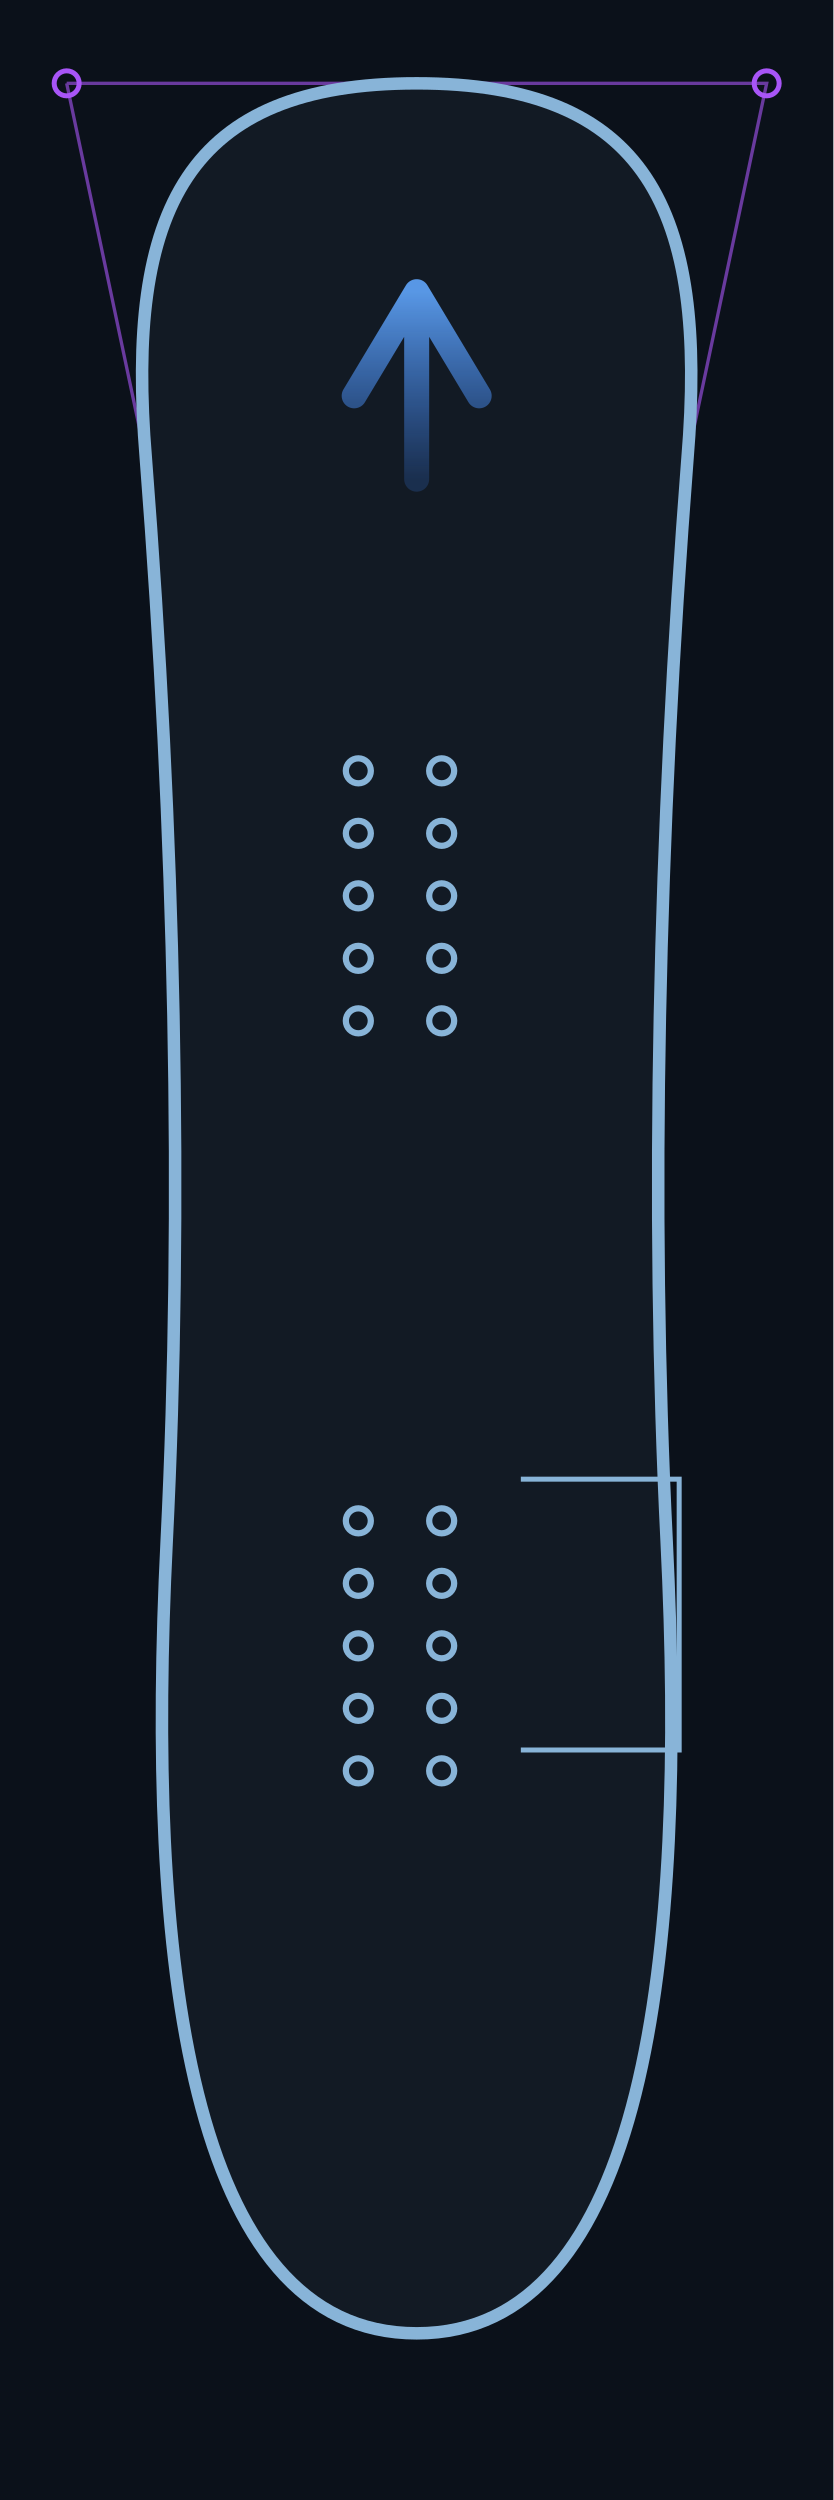
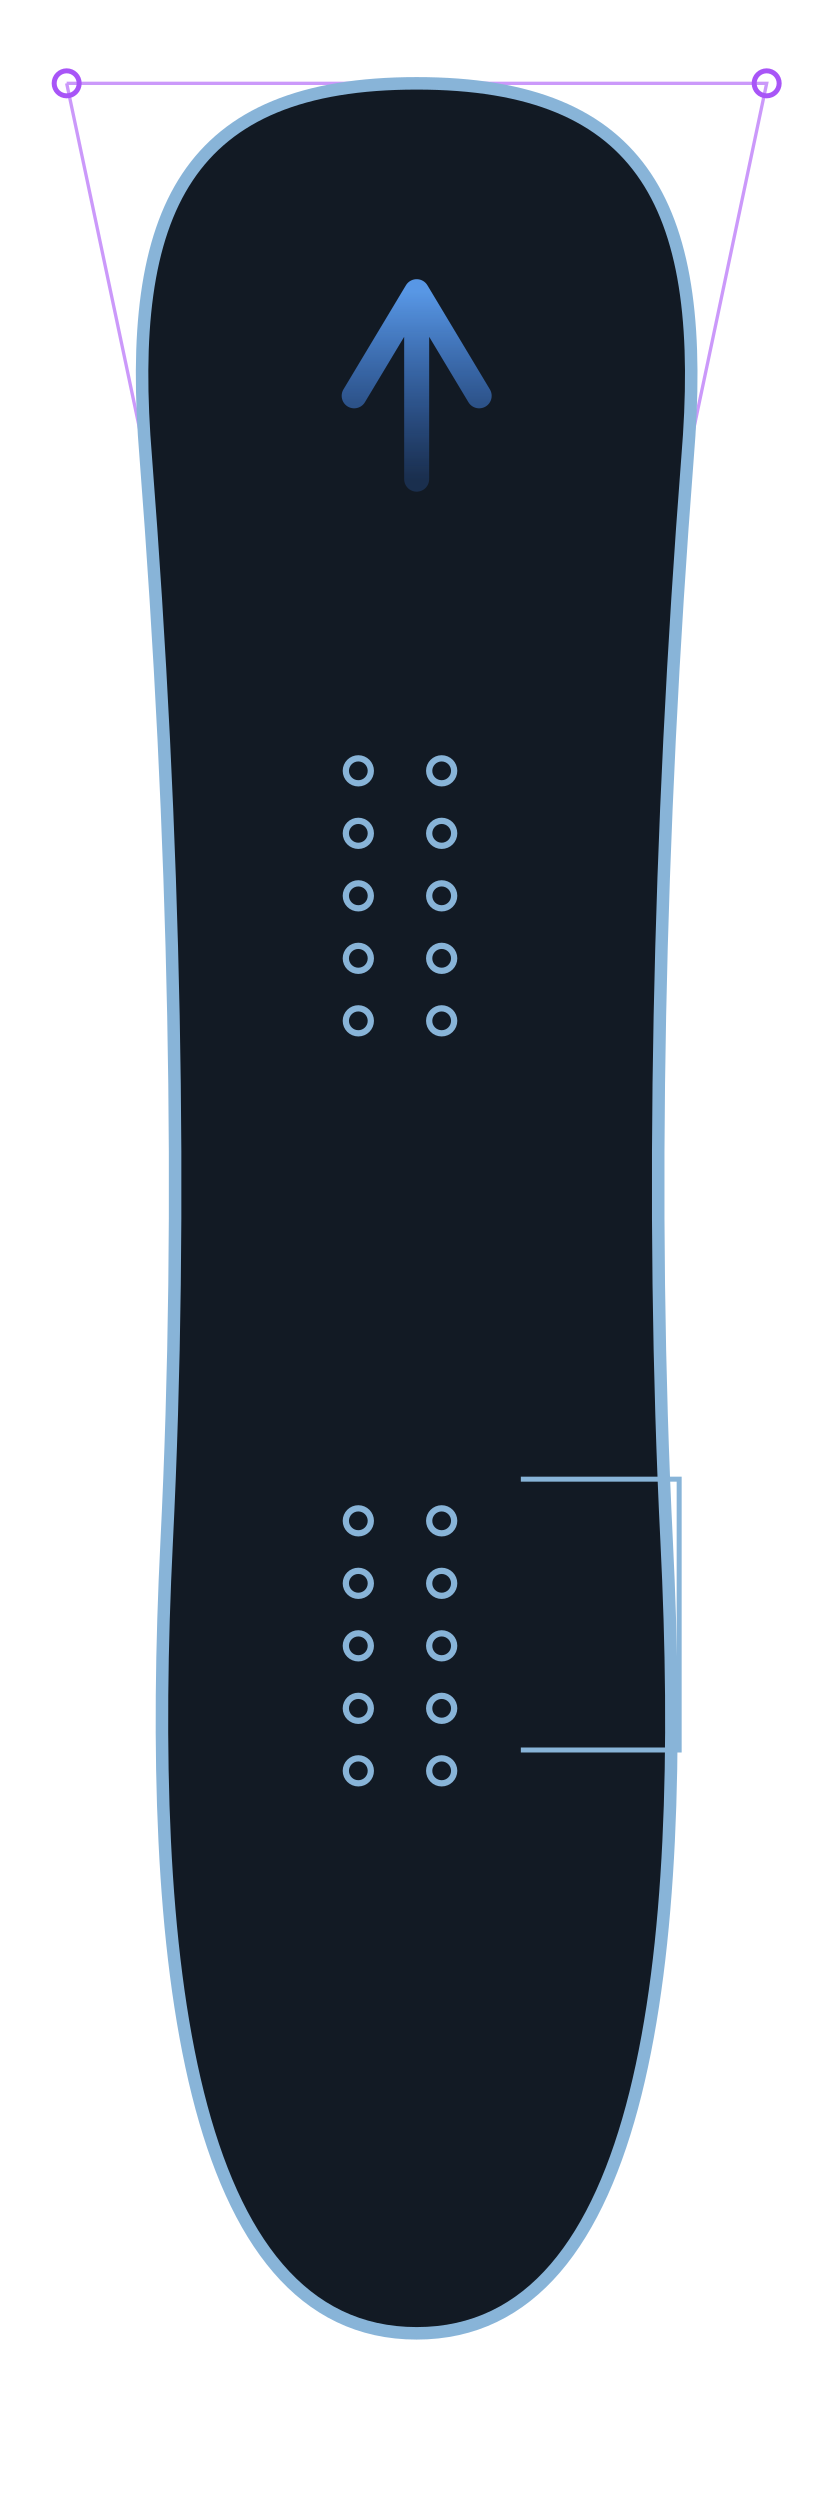
<svg xmlns="http://www.w3.org/2000/svg" viewBox="0 0 200 600" width="100%" height="100%">
  <defs>
    <linearGradient id="blueArrowGrad" x1="0" y1="1" x2="0" y2="0">
      <stop offset="0%" stop-color="#3b82f6" stop-opacity="0.2" />
      <stop offset="100%" stop-color="#60a5fa" stop-opacity="0.9" />
    </linearGradient>
  </defs>
-   <rect width="200" height="600" fill="#0b111a" />
  <path d="M 16,20 L 184,20 L 165,110 M 16,20 L 35,110" fill="none" stroke="#a855f7" stroke-width="0.8" opacity="0.6" />
  <circle cx="16" cy="20" r="3" fill="none" stroke="#a855f7" stroke-width="1.2" />
  <circle cx="184" cy="20" r="3" fill="none" stroke="#a855f7" stroke-width="1.2" />
  <path d="M 100,20             C 155,20 170,50 165,110             C 158,200 156,290 160,370             C 165,470 155,560 100,560             C 45,560 35,470 40,370             C 44,290 42,200 35,110             C 30,50 45,20 100,20 Z" fill="#121a24" stroke="#88b4d8" stroke-width="3" stroke-linecap="round" stroke-linejoin="round" />
  <path d="M 100,70 L 100,115 M 100,70 L 85,95 M 100,70 L 115,95" fill="none" stroke="url(#blueArrowGrad)" stroke-width="6" stroke-linecap="round" stroke-linejoin="round" />
  <g fill="none" stroke="#88b4d8" stroke-width="1.5">
    <circle cx="86" cy="185" r="3" />
    <circle cx="86" cy="200" r="3" />
    <circle cx="86" cy="215" r="3" />
    <circle cx="86" cy="230" r="3" />
    <circle cx="86" cy="245" r="3" />
    <circle cx="106" cy="185" r="3" />
    <circle cx="106" cy="200" r="3" />
    <circle cx="106" cy="215" r="3" />
    <circle cx="106" cy="230" r="3" />
    <circle cx="106" cy="245" r="3" />
  </g>
  <g fill="none" stroke="#88b4d8" stroke-width="1.5">
    <circle cx="86" cy="365" r="3" />
    <circle cx="86" cy="380" r="3" />
    <circle cx="86" cy="395" r="3" />
    <circle cx="86" cy="410" r="3" />
    <circle cx="86" cy="425" r="3" />
    <circle cx="106" cy="365" r="3" />
    <circle cx="106" cy="380" r="3" />
    <circle cx="106" cy="395" r="3" />
    <circle cx="106" cy="410" r="3" />
    <circle cx="106" cy="425" r="3" />
  </g>
  <path d="M 125,355 L 163,355 L 163,420 L 125,420" fill="none" stroke="#88b4d8" stroke-width="1.2" />
</svg>
